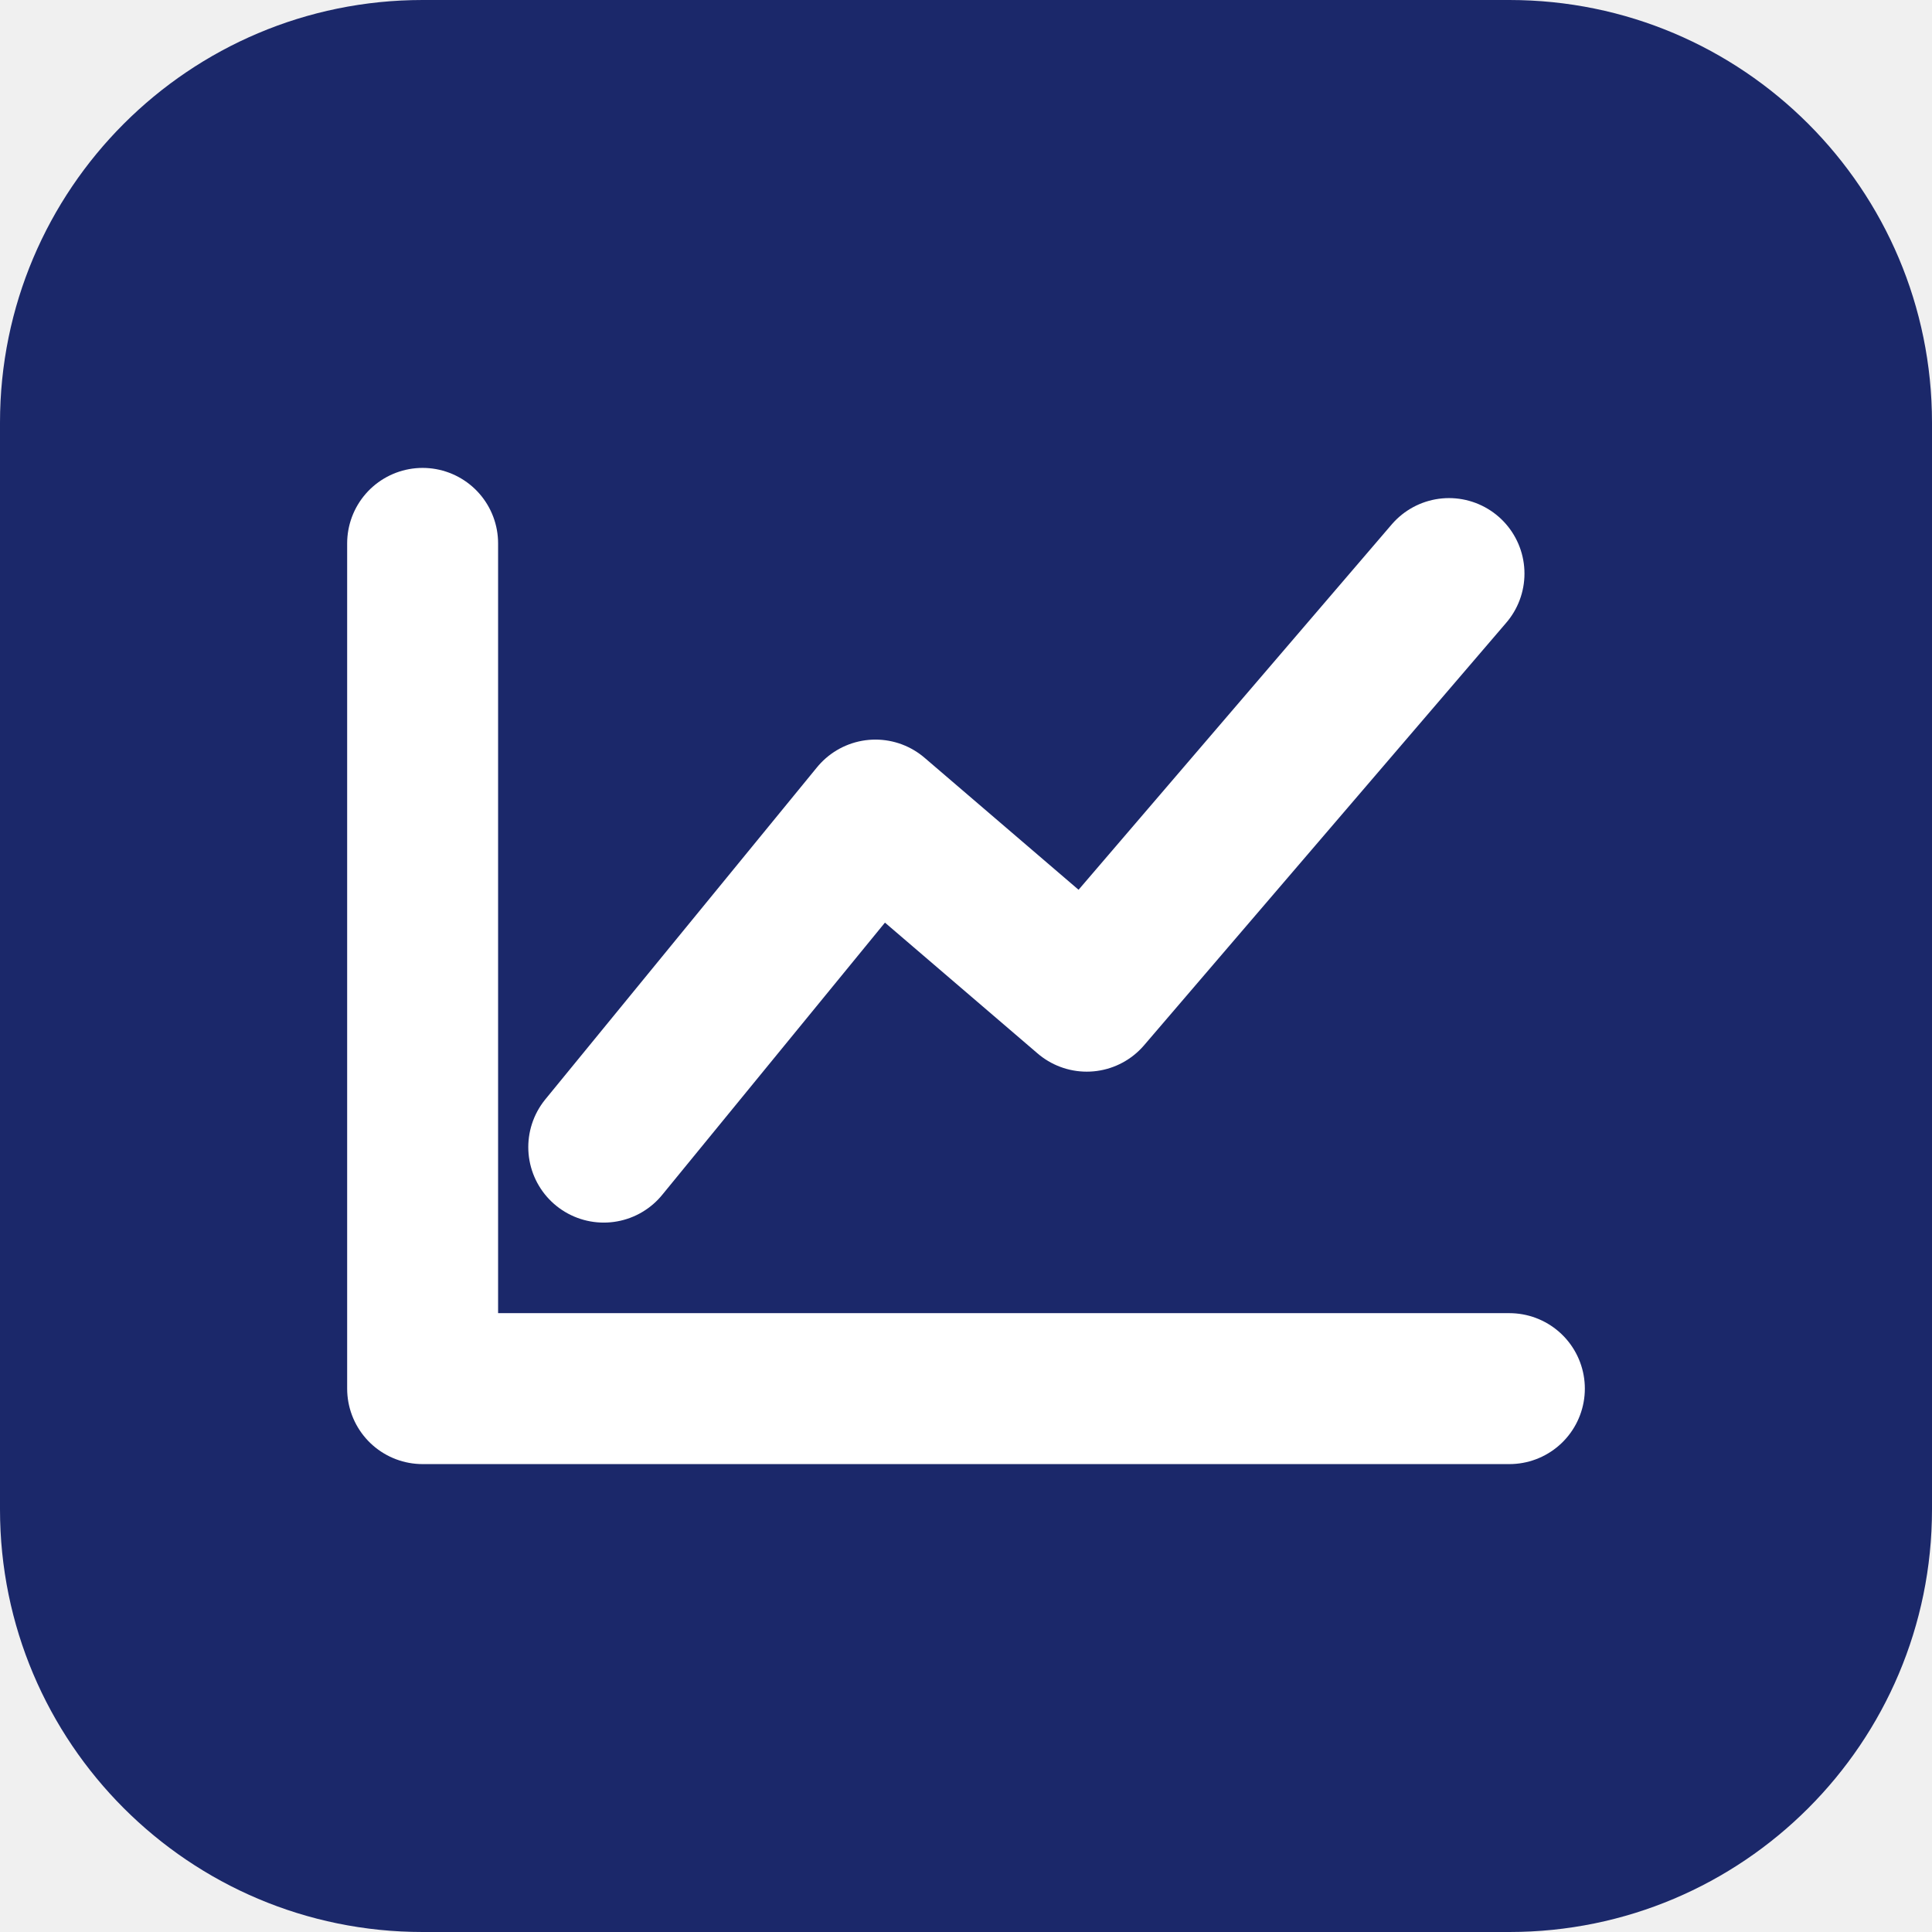
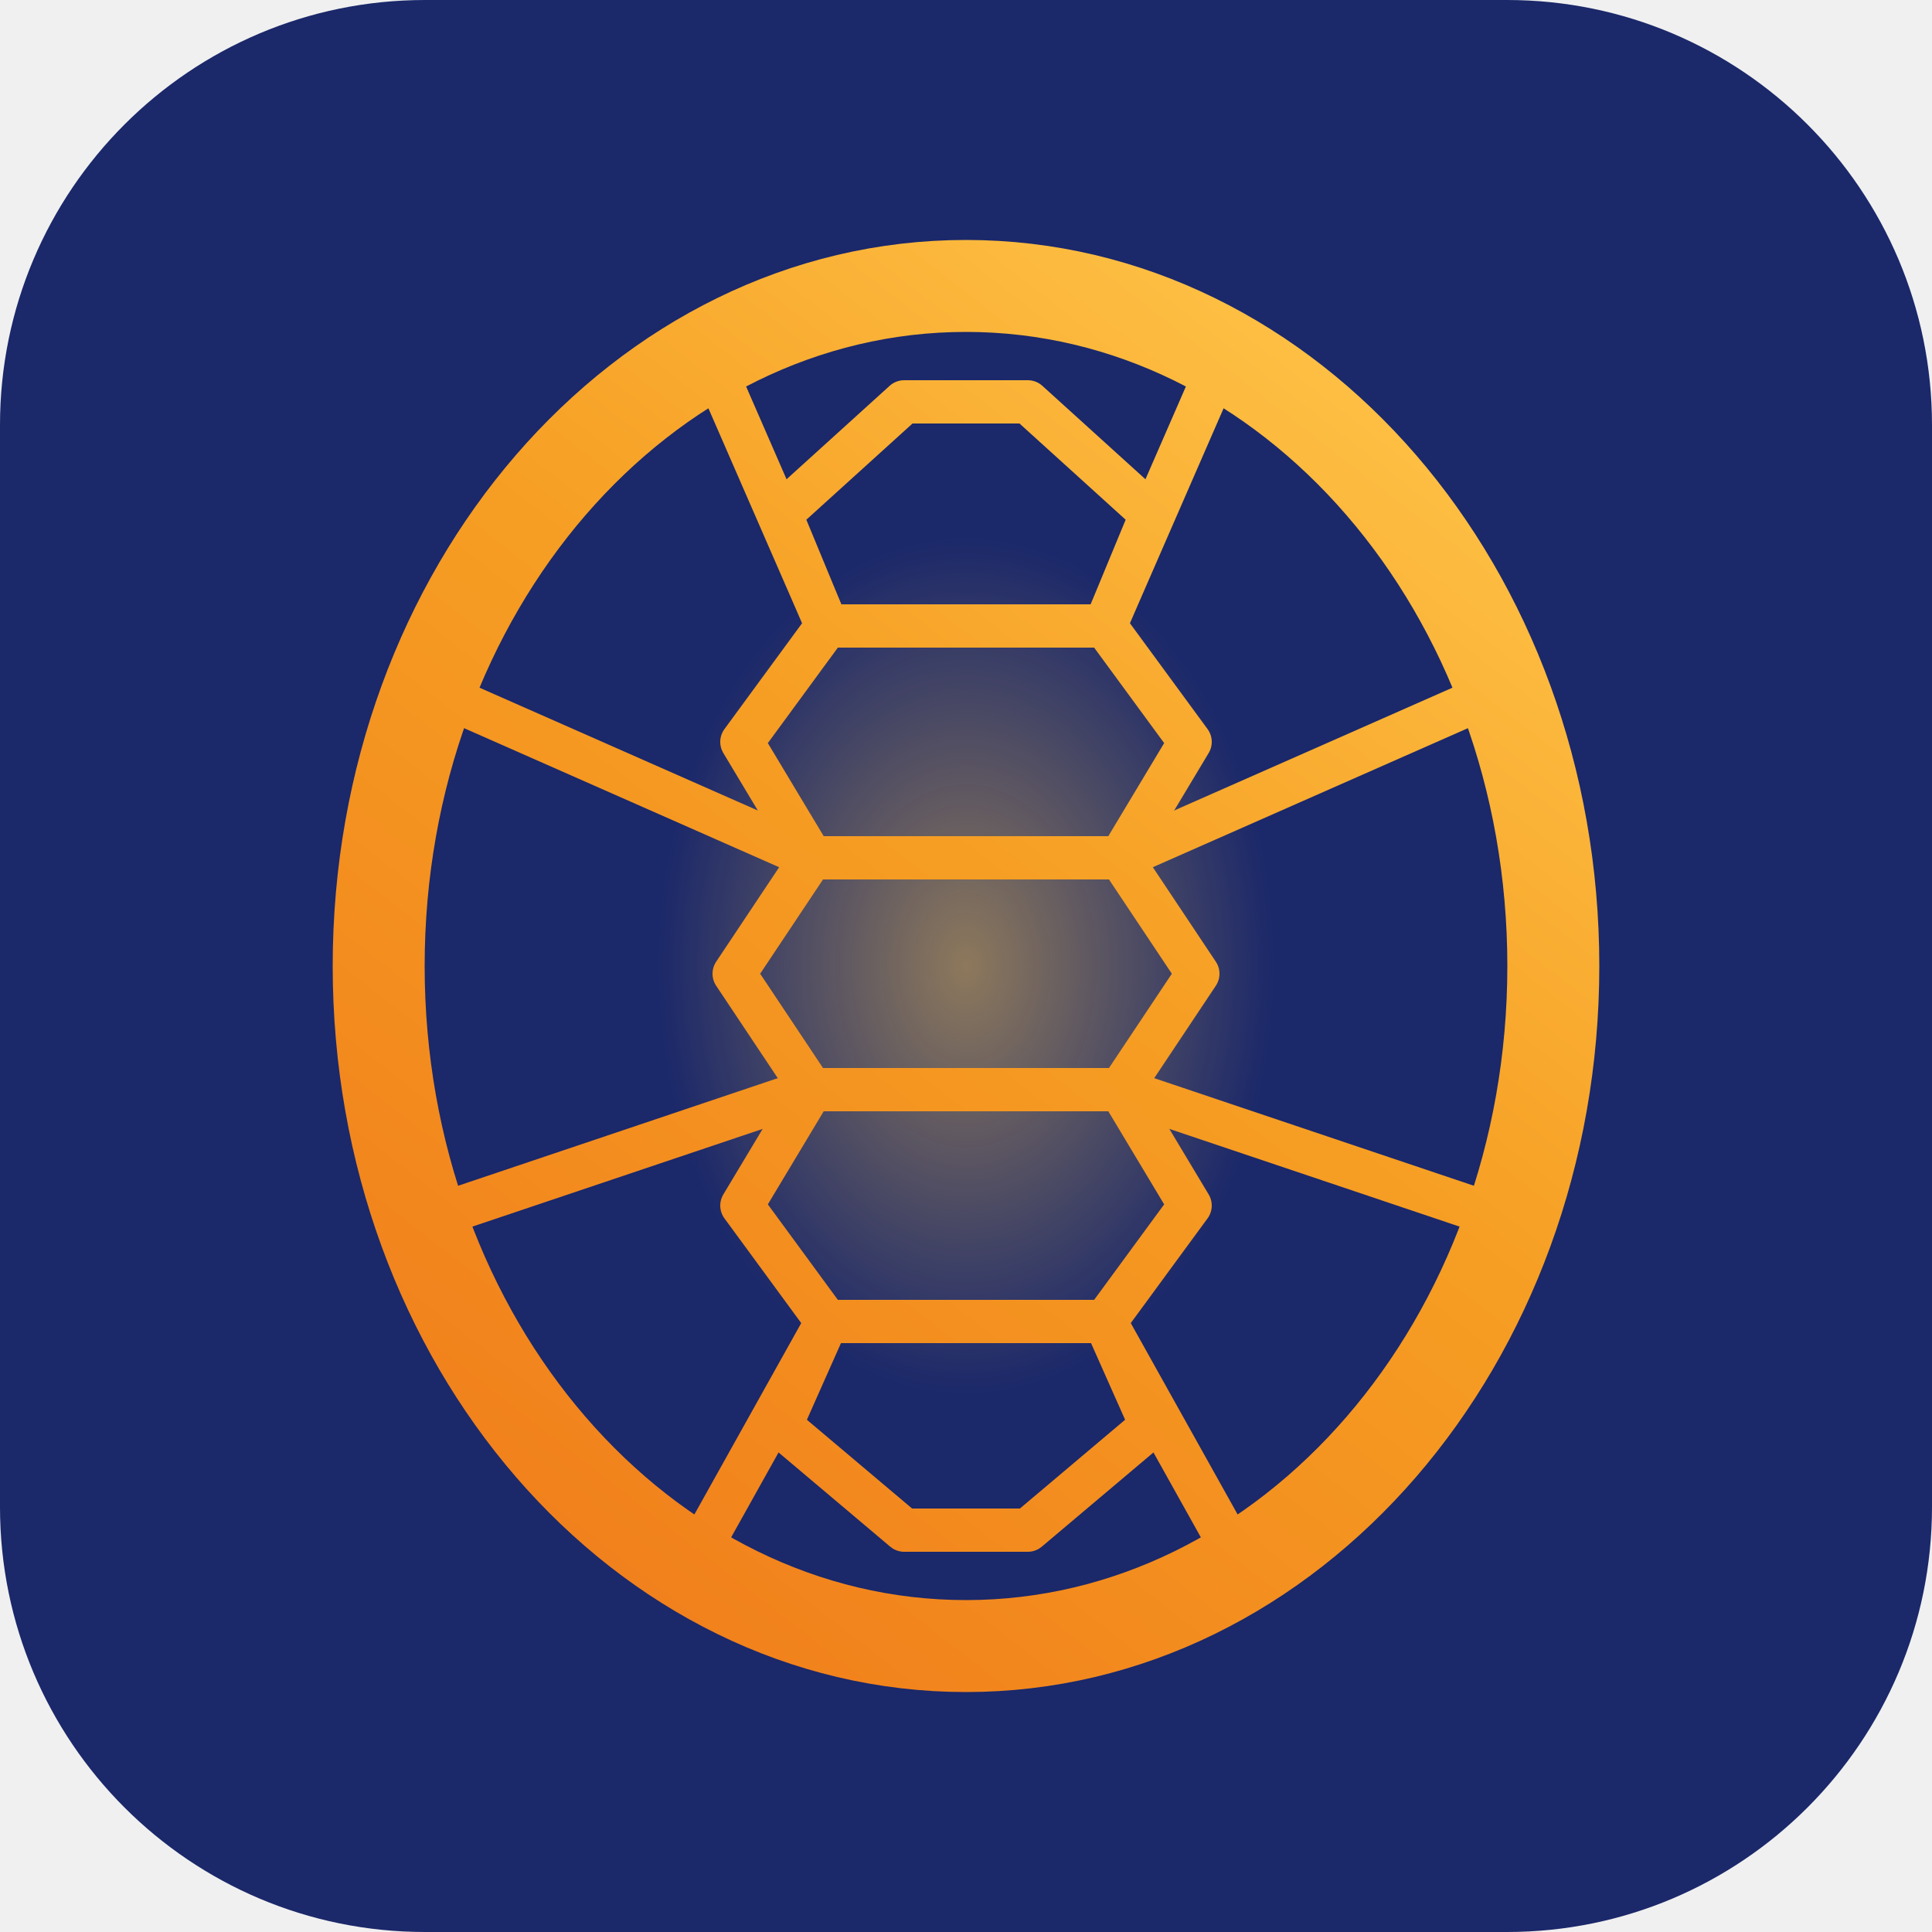
- <svg xmlns="http://www.w3.org/2000/svg" viewBox="0 0 64 64">
-   <rect width="64" height="64" rx="14" fill="#1b286a" />
-   <path d="M14 46V18M14 46h36M20 38l9-11 7 6 12-14" fill="none" stroke="#fff" stroke-width="5" stroke-linecap="round" stroke-linejoin="round" />
+ <svg xmlns="http://www.w3.org/2000/svg" viewBox="0 0 200 200">
+   <rect width="200" height="200" rx="44" fill="#1B286A" />
+   <g transform="translate(20 20) scale(0.8)">
+     <defs>
+       <linearGradient id="h104" gradientUnits="userSpaceOnUse" x1="30" y1="190" x2="170" y2="10">
+         <stop offset="0" stop-color="#F07A1A" />
+         <stop offset=".55" stop-color="#F69E23" />
+         <stop offset="1" stop-color="#FFC94D" />
+       </linearGradient>
+       <radialGradient id="h105" cx=".5" cy=".5" r=".5">
+         <stop offset="0" stop-color="#FFC94D" stop-opacity=".5" />
+         <stop offset="1" stop-color="#FFC94D" stop-opacity="0" />
+       </radialGradient>
+     </defs>
+     <ellipse cx="100" cy="100" rx="40" ry="56" fill="url(#h105)" />
+     <ellipse cx="100" cy="100" rx="76" ry="88" stroke="url(#h104)" stroke-width="11.9" stroke-linecap="round" stroke-linejoin="round" fill="none" />
+     <polygon points="92.0,27.0 108.0,27.0 124.0,41.5 118.0,56.0 82.0,56.0 76.0,41.5" stroke="url(#h104)" stroke-width="5.6" stroke-linecap="round" stroke-linejoin="round" fill="none" />
+     <polygon points="82.0,56.0 118.0,56.0 129.0,71.0 120.0,86.0 80.0,86.0 71.0,71.0" stroke="url(#h104)" stroke-width="5.6" stroke-linecap="round" stroke-linejoin="round" fill="none" />
+     <polygon points="80.0,86.0 120.0,86.0 130.0,101.0 120.0,116.0 80.0,116.0 70.0,101.0" stroke="url(#h104)" stroke-width="5.6" stroke-linecap="round" stroke-linejoin="round" fill="none" />
+     <polygon points="80.0,116.0 120.0,116.0 129.0,131.0 118.0,146.0 82.0,146.0 71.0,131.0" stroke="url(#h104)" stroke-width="5.6" stroke-linecap="round" stroke-linejoin="round" fill="none" />
+     <polygon points="82.0,146.0 118.0,146.0 124.0,159.5 108.0,173.0 92.0,173.0 76.0,159.5" stroke="url(#h104)" stroke-width="5.6" stroke-linecap="round" stroke-linejoin="round" fill="none" />
+     <line x1="82.0" y1="56.0" x2="66.7" y2="20.9" stroke="url(#h104)" stroke-width="5.6" stroke-linecap="round" stroke-linejoin="round" fill="none" />
+     <line x1="118.0" y1="56.0" x2="133.3" y2="20.9" stroke="url(#h104)" stroke-width="5.6" stroke-linecap="round" stroke-linejoin="round" fill="none" />
+     <line x1="80.0" y1="86.0" x2="30.6" y2="64.2" stroke="url(#h104)" stroke-width="5.6" stroke-linecap="round" stroke-linejoin="round" fill="none" />
+     <line x1="120.0" y1="86.0" x2="169.4" y2="64.2" stroke="url(#h104)" stroke-width="5.6" stroke-linecap="round" stroke-linejoin="round" fill="none" />
+     <line x1="80.0" y1="116.0" x2="29.5" y2="133.0" stroke="url(#h104)" stroke-width="5.6" stroke-linecap="round" stroke-linejoin="round" fill="none" />
+     <line x1="120.0" y1="116.0" x2="170.5" y2="133.0" stroke="url(#h104)" stroke-width="5.6" stroke-linecap="round" stroke-linejoin="round" fill="none" />
+     <line x1="82.0" y1="146.0" x2="64.3" y2="177.7" stroke="url(#h104)" stroke-width="5.6" stroke-linecap="round" stroke-linejoin="round" fill="none" />
+     <line x1="118.0" y1="146.0" x2="135.7" y2="177.7" stroke="url(#h104)" stroke-width="5.6" stroke-linecap="round" stroke-linejoin="round" fill="none" />
+   </g>
</svg>
